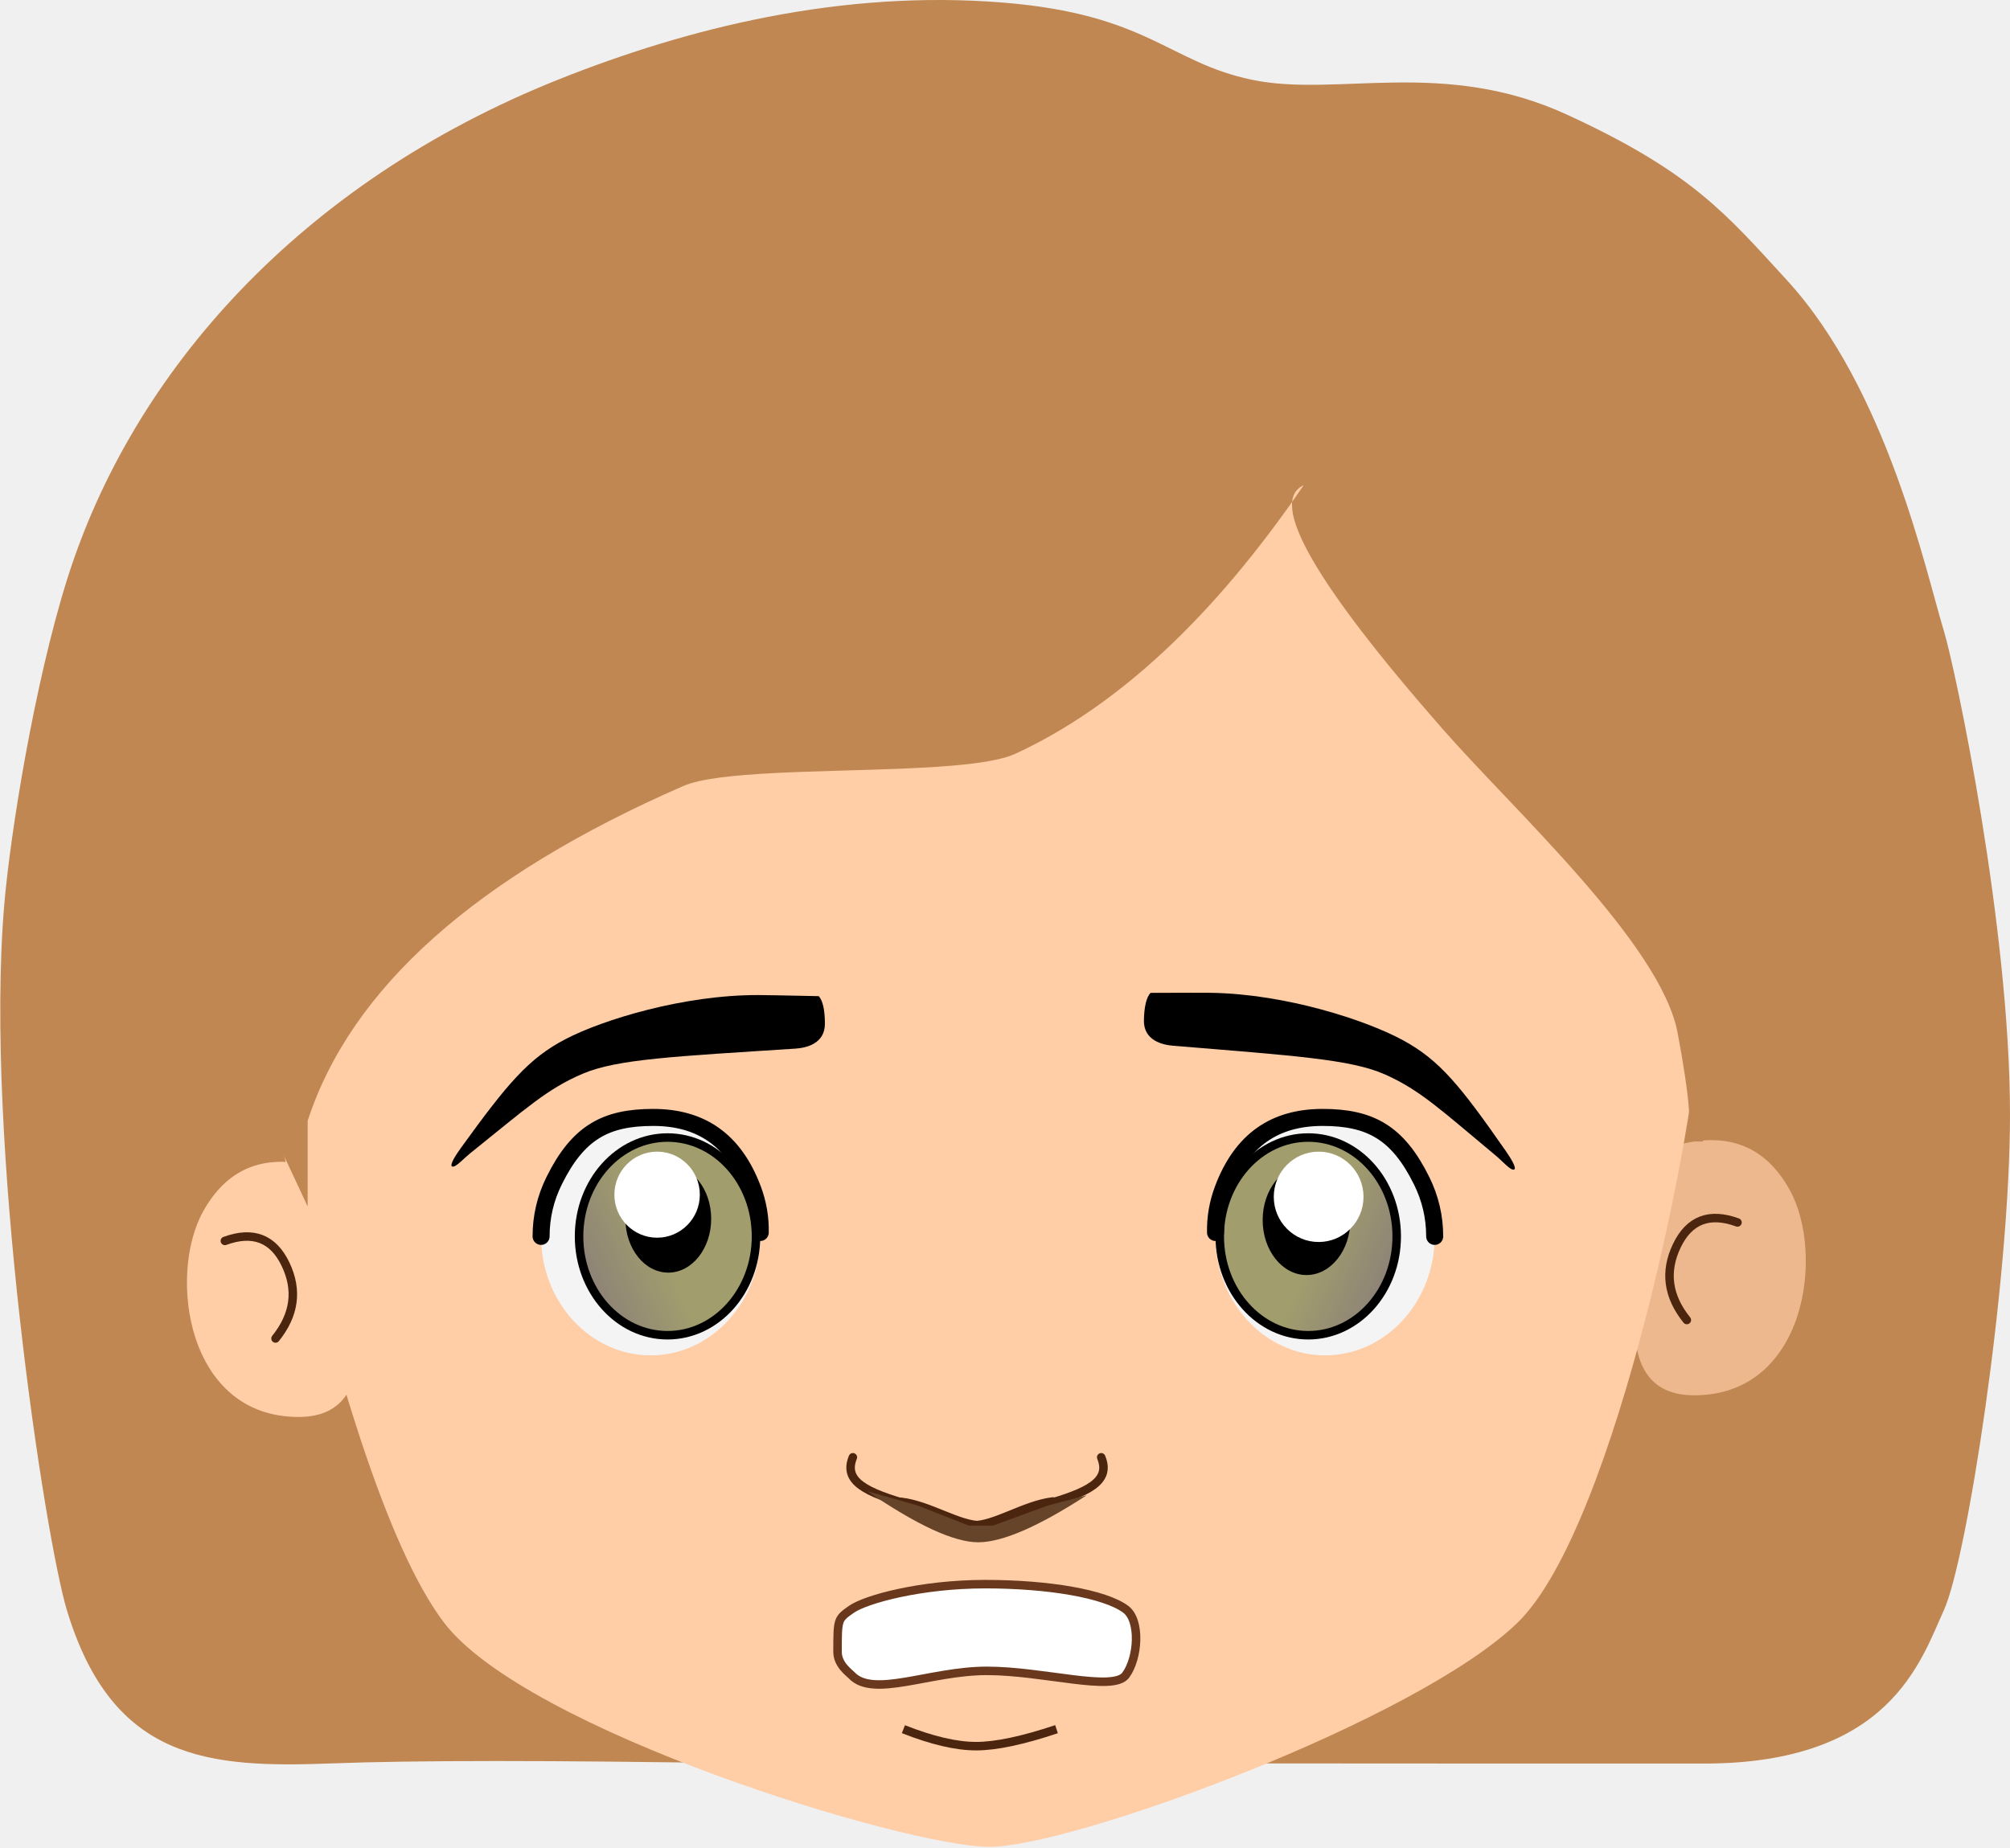
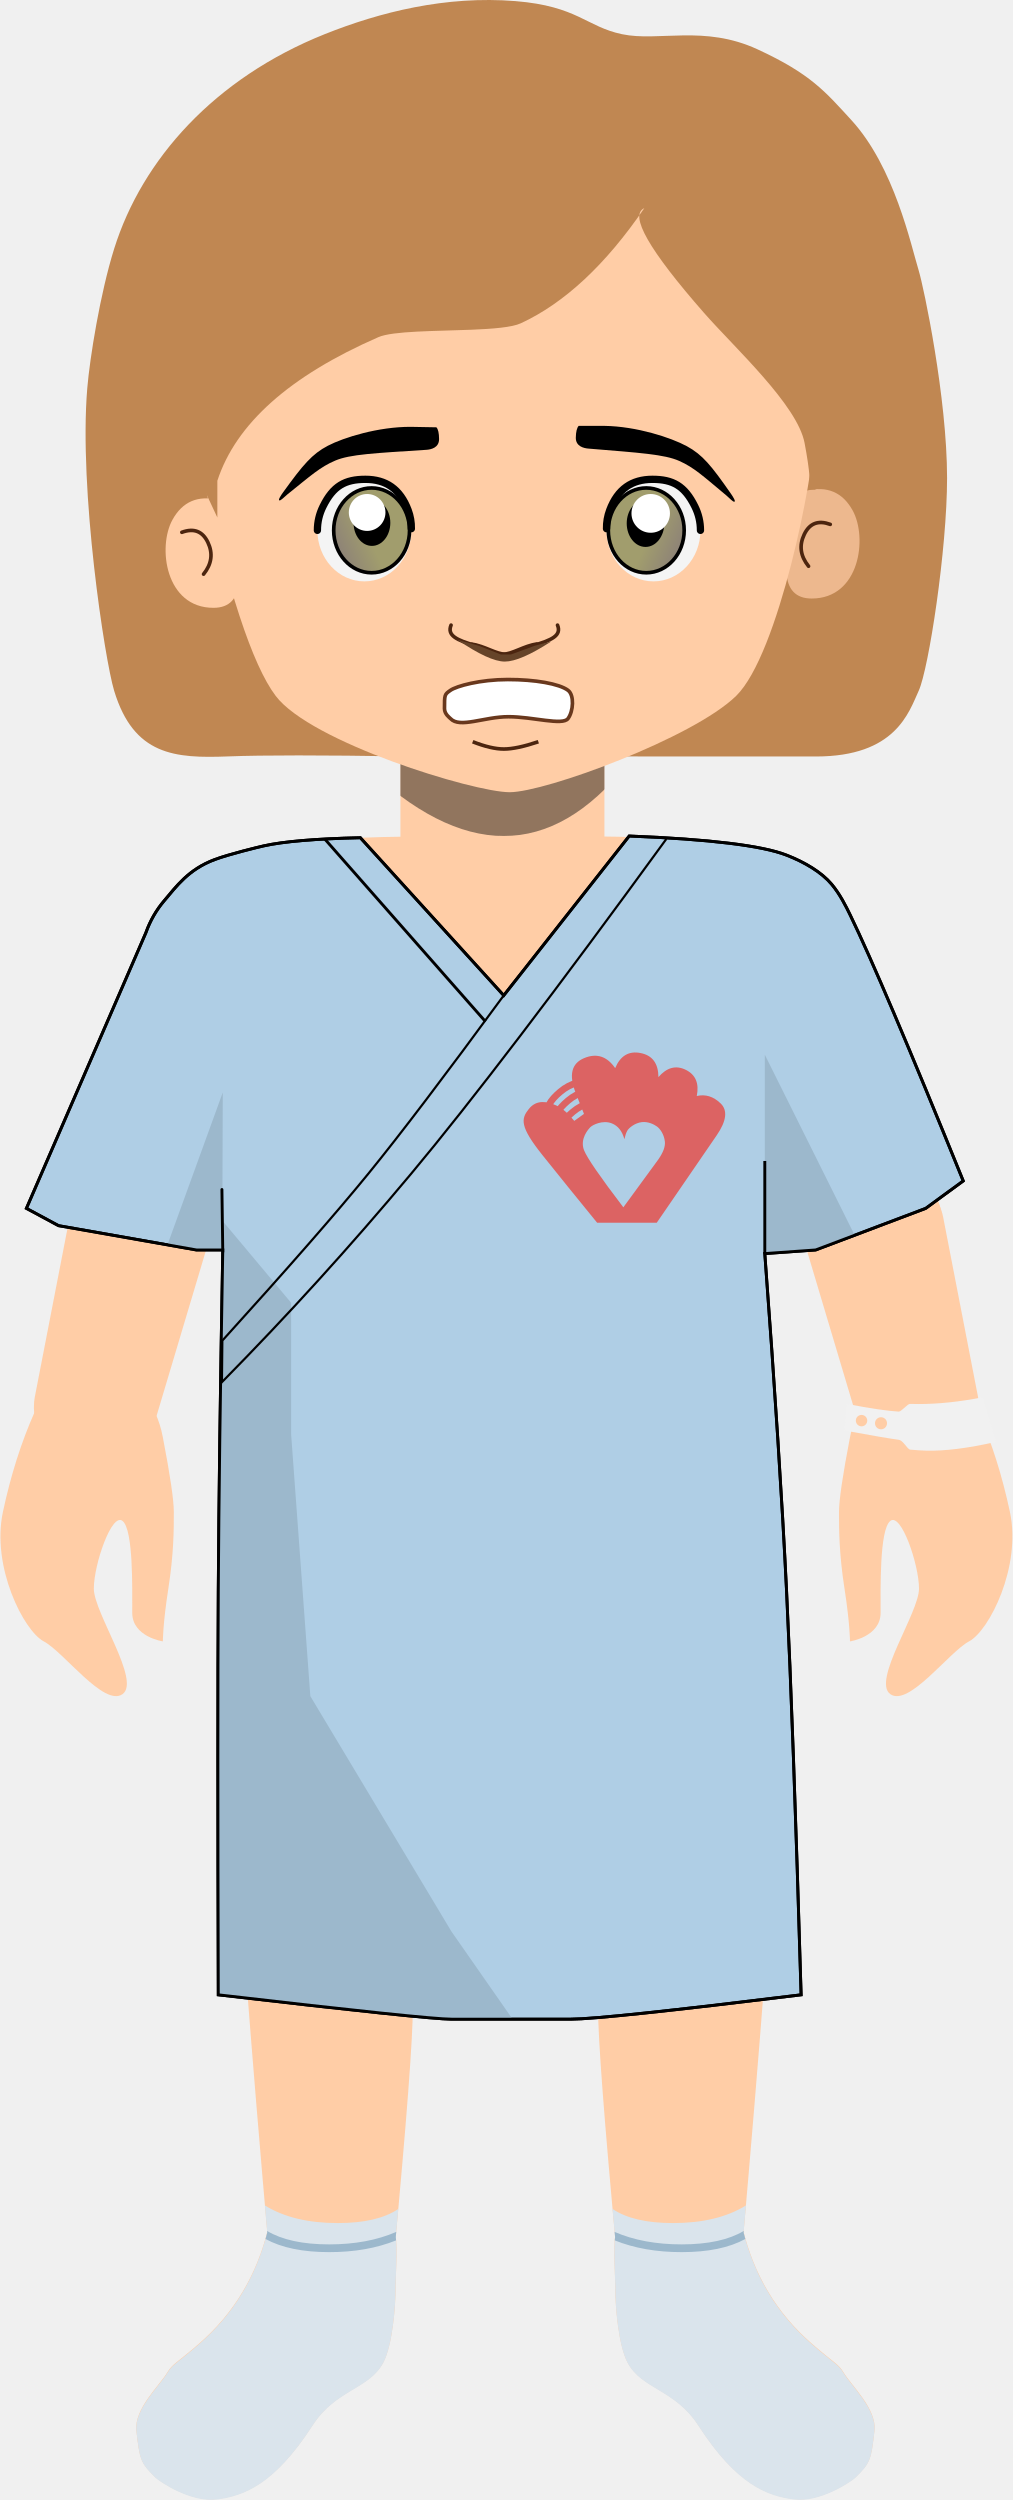
- <svg xmlns="http://www.w3.org/2000/svg" width="1662px" height="1528px" viewBox="0 0 1662 1528" version="1.1">
+ <svg xmlns="http://www.w3.org/2000/svg" xmlns:xlink="http://www.w3.org/1999/xlink" width="784px" height="1936px" viewBox="0 0 784 1936" version="1.1">
  <defs>
-     <linearGradient x1="101.979%" y1="89.585%" x2="50%" y2="64.002%" id="linearGradient-1">
+     <path d="M0,0 L157.973,0 L157.973,129.839 C130.214,155.295 103.682,168.023 78.377,168.023 C53.072,168.023 26.947,155.295 0,129.839 L0,0 Z" id="path-1" />
+     <linearGradient x1="101.93%" y1="89.585%" x2="50%" y2="64.002%" id="linearGradient-3">
      <stop stop-color="#877A7A" offset="0%" />
      <stop stop-color="#A19D6D" offset="100%" />
    </linearGradient>
+     <path d="M258.598,1.32 L369.627,123.476 L466.799,0 C529.049,2.471 569.665,7.405 588.648,14.8 C602.662,20.26 615.773,28.035 623.574,37.344 C629.986,44.995 634.569,54.231 638.003,61.294 C654.103,94.411 683.262,163.011 725.48,267.096 L696.412,288.343 L611.216,320.551 L571.809,323.364 C579.622,427.687 585.235,514.676 588.648,584.331 C592.061,653.987 595.822,758.334 599.932,897.372 C497.709,909.94 438.303,916.224 421.711,916.224 C396.824,916.224 347.592,916.224 329.122,916.224 C316.808,916.224 256.628,909.94 148.582,897.372 C148.167,757.511 148.167,653.164 148.582,584.331 C148.997,515.499 150.157,427.572 152.061,320.551 L131.656,320.551 L24.832,301.724 L0,288.343 L92.52,74.864 C95.786,65.645 100.529,57.377 106.751,50.059 C116.085,39.084 125.395,25.925 145.654,18.288 C157,14.011 179.881,8.51 183.676,7.658 C199.039,4.21 224.013,2.097 258.598,1.32 Z" id="path-4" />
+     <path d="M152.061,198.556 L151.732,297.863 L205.001,361.47 L205.001,463.41 L219.867,666.08 L329.122,848.292 L376.482,916.224 L329.122,916.224 L329.122,916.224 C316.808,916.224 256.628,909.94 148.582,897.372 C148.378,828.84 148.275,768.835 148.271,717.357 L148.271,711.096 C148.275,660.314 148.378,618.059 148.582,584.331 C148.997,515.499 150.157,427.572 152.061,320.551 L131.656,320.551 L109.217,316.596 L152.061,198.556 Z" id="path-6" />
+     <path d="M571.809,169.339 L641.396,309.141 L611.216,320.551 L571.809,323.364 L571.809,169.339 Z" id="path-8" />
+     <path d="M258.598,1.32 L369.627,123.476 L466.799,1.82651281e-13 C529.049,2.471 569.665,7.405 588.648,14.8 C602.662,20.26 615.773,28.035 623.574,37.344 C629.986,44.995 634.569,54.231 638.003,61.294 C654.103,94.411 683.262,163.011 725.48,267.096 L696.412,288.343 L611.216,320.551 L571.809,323.364 C579.622,427.687 585.235,514.676 588.648,584.331 C592.061,653.987 595.822,758.334 599.932,897.372 C497.709,909.94 438.303,916.224 421.711,916.224 C396.824,916.224 347.592,916.224 329.122,916.224 C316.808,916.224 256.628,909.94 148.582,897.372 C148.167,757.511 148.167,653.164 148.582,584.331 C148.997,515.499 150.157,427.572 152.061,320.551 L131.656,320.551 L24.832,301.724 L-4.564127e-14,288.343 L92.52,74.864 C95.786,65.645 100.529,57.377 106.751,50.059 C116.085,39.084 125.395,25.925 145.654,18.288 C157,14.011 179.881,8.51 183.676,7.658 C199.039,4.21 224.013,2.097 258.598,1.32 Z" id="path-10" />
  </defs>
-   <g id="Page-1" stroke="none" stroke-width="1" fill="none" fill-rule="evenodd">
-     <g id="Child2_Max" transform="translate(-164, 0)">
-       <g id="Head" transform="translate(164.2362, 0)">
-         <g>
-           <path d="M829.079,2.132 C695.11,-8.714 567.854,23.241 461.111,65.933 C248.888,150.811 109.094,307.162 55.084,479.722 C28.106,565.915 8.18,689.987 3.263,748.431 C-13.193,944.047 37.026,1272.157 55.084,1331.749 C92.936,1456.665 172.505,1462.299 274.53,1458.4 C342.547,1455.8 455.859,1455.8 614.464,1458.4 L747.107,538.602 L810.117,422.158 L1142.744,589.483 L1002.285,1458.4 C1216.33,1458.551 1351.939,1458.6 1409.111,1458.546 C1562.585,1458.4 1587.939,1373.593 1607.07,1331.749 C1626.201,1289.904 1661.763,1059.272 1661.763,921.611 C1661.745,766.742 1616.626,552.982 1607.07,521.723 C1592.087,472.708 1560.181,322.046 1477.138,231.534 C1426.772,176.64 1398.709,142.372 1295.781,94.957 C1192.853,47.542 1105.498,80.835 1034.726,65.933 C965.759,51.411 949.052,11.844 829.079,2.132 Z" id="Hair" fill="#C08752" />
-           <g transform="translate(154.3338, 324.2588)">
-             <g id="Ear_L" transform="translate(0, 636.5961)">
-               <path d="M102.761,3.17 C62.52,-6.564 32.698,6.12 13.295,41.22 C-15.81,93.87 -0.395,211.035 92.254,211.035 C154.021,211.035 157.523,141.747 102.761,3.17 Z" id="Path-2" fill="#FFCDA6" />
-               <path d="M45.694,146.13 C29.939,126.587 27.174,106.125 37.398,84.746 C47.622,63.367 64.348,56.928 87.575,65.429" id="Path-8-Copy" stroke="#4C250F" stroke-width="7.027" stroke-linecap="round" transform="translate(59.46895, 103.9656) scale(-1, 1) translate(-59.46895, -103.9656) " />
+   <g id="Teammates_Characters_Child2_BodyFull_Sensory_Sight_Bad" stroke="none" stroke-width="1" fill="none" fill-rule="evenodd">
+     <g id="Child_6-Copy-2" transform="translate(-94, 0)">
+       <g id="Body" transform="translate(94.3406, 0)">
+         <g id="Neck" transform="translate(309.7419, 568.3304)">
+           <mask id="mask-2" fill="white">
+             <use xlink:href="#path-1" />
+           </mask>
+           <use id="Rectangle" fill="#FFCDA6" xlink:href="#path-1" />
+           <path d="M-31.03,-33.871 L172.077,-33.871 L175.271,23.859 C145.821,60.676 114.078,79.084 80.042,79.084 C46.007,79.084 9.923,60.676 -28.209,23.859 L-31.03,-33.871 Z" id="Rectangle" fill="#000000" opacity="0.43" style="mix-blend-mode: multiply;" mask="url(#mask-2)" />
+         </g>
+         <g id="Head" transform="translate(65.93506, 0)">
+           <g>
+             <path d="M332.846,0.856 C279.062,-3.5 227.973,9.335 185.12,26.482 C99.92,60.574 43.797,123.373 22.114,192.683 C11.284,227.302 3.284,277.136 1.31,300.611 C-5.296,379.181 14.865,510.967 22.114,534.903 C37.31,585.076 69.255,587.339 110.214,585.773 C137.521,584.729 183.011,584.729 246.686,585.773 L299.937,216.332 L325.234,169.562 L458.772,236.768 L402.382,585.773 C488.314,585.834 542.756,585.853 565.709,585.831 C627.323,585.773 637.502,551.71 645.182,534.903 C652.863,518.096 667.139,425.461 667.139,370.169 C667.132,307.965 649.018,222.108 645.182,209.552 C639.167,189.865 626.358,129.351 593.019,92.997 C572.799,70.948 561.532,57.184 520.21,38.14 C478.888,19.095 443.818,32.468 415.406,26.482 C387.718,20.65 381.011,4.757 332.846,0.856 Z" id="Hair" fill="#C08752" />
+             <g transform="translate(61.95958, 130.24)">
+               <g id="Ear_L" transform="translate(0, 255.6916)">
+                 <path d="M41.255,1.273 C25.099,-2.636 13.127,2.458 5.337,16.556 C-6.347,37.703 -0.159,84.763 37.037,84.763 C61.834,84.763 63.24,56.933 41.255,1.273 Z" id="Path-2" fill="#FFCDA6" />
+                 <path d="M18.345,58.694 C12.02,50.844 10.909,42.626 15.014,34.039 C19.119,25.452 25.833,22.865 35.158,26.28" id="Path-8-Copy" stroke="#4C250F" stroke-width="2.822" stroke-linecap="round" transform="translate(23.87469, 41.75826) scale(-1, 1) translate(-23.87469, -41.75826) " />
+               </g>
+               <g id="Ear_R" transform="translate(480.6477, 248.4973)">
+                 <path d="M41.255,1.273 C25.099,-2.636 13.127,2.458 5.337,16.556 C-6.347,37.703 -0.159,84.763 37.037,84.763 C61.834,84.763 63.24,56.933 41.255,1.273 Z" id="Path-2-Copy" fill="#EDB88E" transform="translate(28.37628, 42.38165) scale(-1, 1) translate(-28.37628, -42.38165) " />
+                 <path d="M17.256,59.754 C10.931,51.904 9.821,43.686 13.926,35.099 C18.03,26.512 24.745,23.925 34.07,27.34" id="Path-8" stroke="#4C250F" stroke-width="2.822" stroke-linecap="round" />
+               </g>
+               <g transform="translate(25.61771, 0)" fill="#FFCDA6" id="Path">
+                 <path d="M2.228,233.716 C22.403,326.359 41.532,384.665 59.615,408.634 C86.739,444.587 212.93,483.252 240.809,483.252 C268.689,483.252 383.226,441.041 416.244,408.634 C449.261,376.227 476.302,237.539 476.302,209.543 C476.302,181.546 479.402,0 228.42,0 C61.099,0 -14.298,77.905 2.228,233.716 Z" />
+               </g>
            </g>
-             <g id="Ear_R" transform="translate(1197.235, 618.6842)">
-               <path d="M102.761,3.17 C62.52,-6.564 32.698,6.12 13.295,41.22 C-15.81,93.87 -0.395,211.035 92.254,211.035 C154.021,211.035 157.523,141.747 102.761,3.17 Z" id="Path-2-Copy" fill="#EDB88E" transform="translate(70.68186, 105.5177) scale(-1, 1) translate(-70.68186, -105.5177) " />
-               <path d="M42.983,148.77 C27.229,129.226 24.463,108.765 34.687,87.386 C44.911,66.006 61.637,59.567 84.865,68.069" id="Path-8" stroke="#4C250F" stroke-width="7.027" stroke-linecap="round" />
-             </g>
-             <g transform="translate(63.81058, 0)" fill="#FFCDA6" id="Path">
-               <path d="M5.551,581.884 C55.804,812.537 103.451,957.702 148.494,1017.377 C216.057,1106.89 530.383,1203.153 599.827,1203.153 C669.271,1203.153 954.57,1098.062 1036.812,1017.377 C1119.055,936.693 1186.41,591.402 1186.41,521.699 C1186.41,451.995 1194.131,0 568.967,0 C152.191,0 -35.614,193.961 5.551,581.884 Z" />
+             <path d="M102.038,400.777 L102.038,372.309 C116.388,328.225 157.944,291.157 226.707,261.106 C237.877,256.225 271.092,256.478 298.829,255.349 C315.533,254.669 330.25,253.487 336.971,250.382 C370.855,234.726 402.759,204.994 432.682,161.185 C420.774,166.511 436.2,193.566 478.962,242.352 C502.563,269.278 551.25,313.641 556.796,343.076 C560.952,365.132 561.821,377.167 559.401,379.181 L565.126,379.181 L593.019,316.023 L478.962,110.764 L165.809,83.927 L77.379,225.127 L66.288,324.236 L102.038,400.777 Z" id="BANGS" fill="#C08752" />
+           </g>
+           <g id="LowerLip" transform="translate(299.7978, 574.4051)" stroke="#4C250F" stroke-width="2.824">
+             <path d="M0,0 C9.517,3.763 17.559,5.645 24.127,5.645 C30.695,5.645 39.596,3.763 50.829,0" id="Path-4" />
+           </g>
+           <g id="Expressions" transform="translate(140.354, 307.0543)">
+             <g id="Expression_Sensory_Sun" transform="translate(0, 4.431549)">
+               <g id="Mouth_Scared" transform="translate(137.5821, 214.7446)" fill="#FFFFFF" stroke="#69381D" stroke-width="2.824">
+                 <path d="M49.038,0 C70.145,0 88.8,3.233 95.653,8.338 C100.652,12.062 99.834,24.599 95.653,30.236 C91.473,35.874 68.426,28.805 49.551,28.805 C30.676,28.805 11.843,37.964 4.641,30.236 C3.901,29.442 0,26.754 0,22.525 C0,11.59 0,11.59 4.641,8.338 C9.282,5.086 27.459,0 49.038,0 Z" id="Path-3" />
+               </g>
+               <g id="Eyes" transform="translate(39.16885, 59.70649)">
+                 <g id="Eye_R" transform="translate(223.8758, 0)">
+                   <g id="Group-2">
+                     <ellipse id="Oval" fill="#F4F4F4" cx="36.38" cy="39.516" rx="36.38" ry="39.516" />
+                     <ellipse id="Oval" stroke="#000000" stroke-width="2.826" fill="url(#linearGradient-3)" cx="30.783" cy="39.516" rx="29.37" ry="32.834" />
+                     <ellipse id="Oval" fill="#000000" cx="30.215" cy="34.082" rx="14.56" ry="18.275" />
+                     <ellipse id="Oval" fill="#FFFFFF" cx="36.38" cy="26.344" rx="8.395" ry="10.538" />
+                   </g>
+                   <path d="M0.007,38.221 C-0.085,33.301 0.74,28.519 2.482,23.873 C8.635,7.456 19.717,0 35.552,0 C51.387,0 60.513,5.025 68.421,21.017 C71.314,26.866 72.76,33.032 72.76,39.516" id="Path-17" stroke="#000000" stroke-width="5.652" stroke-linecap="round" />
+                 </g>
+                 <g id="Eye_L" transform="translate(36.37982, 39.51629) scale(-1, 1) translate(-36.37982, -39.51629) ">
+                   <g id="Group-2">
+                     <ellipse id="Oval" fill="#F4F4F4" cx="36.38" cy="39.516" rx="36.38" ry="39.516" />
+                     <ellipse id="Oval" stroke="#000000" stroke-width="2.826" fill="url(#linearGradient-3)" cx="30.783" cy="39.516" rx="29.37" ry="32.834" />
+                     <ellipse id="Oval" fill="#000000" cx="30.535" cy="33.68" rx="14.24" ry="17.874" />
+                     <ellipse id="Oval" fill="#FFFFFF" cx="36.38" cy="26.344" rx="8.395" ry="10.538" />
+                   </g>
+                   <path d="M0.007,38.221 C-0.085,33.301 0.74,28.519 2.482,23.873 C8.635,7.456 19.717,0 35.552,0 C51.387,0 60.513,5.025 68.421,21.017 C71.314,26.866 72.76,33.032 72.76,39.516" id="Path-17" stroke="#000000" stroke-width="5.652" stroke-linecap="round" />
+                 </g>
+               </g>
+               <ellipse id="Oval" fill="#FFFFFF" cx="297.283" cy="86.082" rx="14.893" ry="15.007" />
+               <ellipse id="Oval" fill="#FFFFFF" cx="77.683" cy="85.367" rx="14.184" ry="14.293" />
+               <g id="Eyebrows_Scared" transform="translate(0, 0)" fill="#000000">
+                 <path d="M236.904,45.834 C236.262,47.736 236.816,50.784 238.566,54.978 C241.19,61.269 247.561,60 250.889,58.836 C288.788,45.572 306.593,38.94 319.06,38.938 C331.85,38.935 340.904,42.202 363.538,48.592 C366.62,49.462 370.009,51.132 370.974,50.42 C371.939,49.707 368.483,47.355 365.929,45.812 C343.329,32.155 333.65,27.22 319.844,26.123 C306.038,25.025 278.121,27.863 255.152,37.689 C253.189,38.529 247.106,41.244 236.904,45.834 Z" id="Path-5-Copy-3" transform="translate(303.8924, 42.84665) rotate(-336) translate(-303.8924, -42.84665) " />
+                 <path d="M1.526,45.834 C0.885,47.736 1.439,50.784 3.188,54.978 C5.812,61.269 12.184,60 15.511,58.835 C53.41,45.572 71.215,38.94 83.682,38.938 C96.473,38.936 105.527,42.203 128.161,48.592 C131.243,49.462 134.632,51.133 135.597,50.42 C136.562,49.708 133.106,47.356 130.552,45.813 C107.951,32.155 98.272,27.22 84.466,26.123 C70.66,25.025 42.744,27.863 19.775,37.689 C17.811,38.529 11.728,41.244 1.526,45.834 Z" id="Path-5-Copy-3" transform="translate(68.51505, 42.84658) scale(-1, 1) rotate(-337) translate(-68.51505, -42.84658) " />
+               </g>
            </g>
          </g>
-           <path d="M254.164,997.815 L254.164,926.939 C289.908,817.183 393.42,724.895 564.699,650.077 C592.522,637.923 675.256,638.553 744.347,635.742 C785.953,634.049 822.612,631.108 839.353,623.377 C923.755,584.399 1003.224,510.374 1077.759,401.303 C1048.097,414.563 1086.522,481.923 1193.035,603.383 C1251.824,670.422 1373.097,780.873 1386.912,854.158 C1397.264,909.071 1399.426,939.034 1393.399,944.047 L1407.661,944.047 L1477.138,786.804 L1193.035,275.769 L413.009,208.952 L192.741,560.499 L165.116,807.251 L254.164,997.815 Z" id="BANGS" fill="#C08752" />
+           <g id="Nose" transform="translate(282.2654, 484.096)">
+             <path d="M0.755,0 C-2.471,7.903 4.762,11.622 20.149,15.932 C25.312,17.378 32.59,22.379 40.519,22.577 C47.808,22.76 57.69,15.795 67.163,14.671" id="Path-6" stroke="#4C250F" stroke-width="2.826" stroke-linecap="round" />
+             <path d="M17.547,0 C14.314,7.903 21.564,11.622 36.985,15.932 C42.159,17.378 49.453,22.378 57.4,22.577 C64.705,22.76 74.459,15.915 83.953,14.791" id="Path-6-Copy" stroke="#4C250F" stroke-width="2.826" stroke-linecap="round" transform="translate(50.37205, 11.29037) scale(-1, 1) translate(-50.37205, -11.29037) " />
+             <path d="M5.597,11.29 C22.122,22.581 34.379,28.226 42.366,28.226 C50.352,28.226 62.349,23.025 78.357,12.624 L65.586,15.98 L47.249,22.697 L39.266,22.697 L22.145,15.98 L5.597,11.29 Z" id="Path-9" fill="#664429" />
+           </g>
        </g>
-         <g id="LowerLip" transform="translate(746.7597, 1430.098)" stroke="#4C250F" stroke-width="7.03">
-           <path d="M0,0 C23.705,9.37 43.738,14.054 60.098,14.054 C76.458,14.054 98.628,9.37 126.609,0" id="Path-4" />
-         </g>
-         <g id="Expressions" transform="translate(349.5968, 764.4632)">
-           <g id="Expression_Sensory_Sun" transform="translate(0, 11.05838)">
-             <g id="Mouth_Scared" transform="translate(342.708, 534.6356)" fill="#FFFFFF" stroke="#69381D" stroke-width="7.03">
-               <path d="M122.147,0 C174.722,0 221.189,8.049 238.261,20.759 C250.711,30.03 248.674,61.244 238.261,75.28 C227.847,89.316 170.441,71.716 123.425,71.716 C76.409,71.716 29.499,94.52 11.56,75.28 C9.717,73.303 0,66.61 0,56.082 C0,28.855 0,28.855 11.56,20.759 C23.12,12.664 68.398,0 122.147,0 Z" id="Path-3" />
+         <g transform="translate(0, 647.3626)">
+           <g transform="translate(138.1371, 0)" fill="#FFCDA6" id="Combined-Shape">
+             <path d="M258.581,0 C353.697,0.078 377.976,1.421 402.311,3.551 L404.101,3.709 C408.58,4.107 413.121,4.532 418.162,4.979 C452.107,7.994 474.213,14.761 485.346,20.896 C520.119,40.06 511.226,92.832 491.677,138.931 C472.128,185.029 454.546,185.029 454.546,210.364 L454.546,376.52 C454.546,407.33 458.295,471.477 465.793,568.961 L466.022,571.925 C467.79,594.844 452.061,615.433 429.484,619.753 C350.951,634.78 293.982,642.844 258.579,643.944 L258.581,644.073 L258.303,644.074 C257.051,644.074 255.766,644.064 254.448,644.042 C253.127,644.064 251.843,644.074 250.591,644.074 L250.313,644.073 L250.315,643.944 C214.912,642.844 157.943,634.78 79.41,619.753 C56.833,615.433 41.104,594.844 42.872,571.925 L42.872,571.925 L43.1,568.961 C50.598,471.477 54.347,407.33 54.347,376.52 L54.347,376.52 L54.347,210.364 C54.347,185.029 36.766,185.029 17.217,138.931 C-2.333,92.832 -11.225,40.06 23.548,20.896 C34.681,14.761 56.787,7.994 90.732,4.979 C123.878,2.035 135.39,0.093 250.306,0.004 L250.313,0 L258.581,0 Z" />
+           </g>
+           <g id="Leg-R" transform="translate(422.125, 406.4536)" fill="#FFCDA6">
+             <path d="M170.757,31.954 C172.945,52.887 187.525,164.701 186.593,195.717 C184.585,262.573 179.068,354.994 170.044,472.981 C169.777,457.916 161.756,509.823 115.008,509.823 C83.287,509.823 60.342,491.505 46.172,454.871 L46.524,455.771 L46.525,455.77 L46.564,455.592 C48.288,447.854 49.409,440.275 48.148,428.121 C46.146,408.829 41.35,373.598 33.76,322.43 L0.474,93.64 C-2.772,71.335 10.927,50.052 32.574,43.77 L129.987,15.496 C137.034,13.451 143.476,9.719 148.757,4.624 C160.349,-6.562 167.682,2.548 170.757,31.954 Z" id="Combined-Shape" />
+             <path d="M117.025,406.493 C163.839,406.493 169.864,454.465 170.046,472.967 C165.133,537.19 159.181,608.993 152.19,688.373 C150.341,709.362 134.223,726.283 113.348,729.149 L104.194,730.406 C80.458,733.665 58.574,717.065 55.315,693.329 C55.23,692.711 55.158,692.09 55.1,691.469 C45.468,588.504 40.652,525.027 40.652,501.036 C40.652,475.285 44.798,464.531 47.134,452.912 C62.656,421.966 85.953,406.493 117.025,406.493 Z" id="Combined-Shape" />
+             <path d="M49.765,729.397 C51.436,744.159 57.779,774.23 66.317,786.386 C79.906,805.736 105.126,802.241 126.702,828.09 C161.832,870.179 186.479,875.617 206.985,875.792 C227.49,875.966 249.554,856.692 252.366,853.206 C262.519,840.624 262.74,837.907 262.562,815.615 C262.428,798.769 240.676,783.271 233.363,773.879 C228.316,767.399 225.728,767.899 206.018,754.56 C176.433,734.537 155.164,707.246 142.211,672.685 C141.529,670.866 138.916,630.557 83.659,642.188 C57.042,647.79 45.629,671.169 44.913,689.884 C44.511,700.404 49.14,723.883 49.765,729.397 Z" id="Path-9-Copy-2" transform="translate(153.7415, 757.9382) rotate(7) translate(-153.7415, -757.9382) " />
+           </g>
+           <g id="Leg-L" transform="translate(221.9354, 850.5455) scale(-1, 1) translate(-221.9354, -850.5455) translate(83.86837, 406.4536)" fill="#FFCDA6">
+             <path d="M170.757,31.954 C172.945,52.887 187.525,164.701 186.593,195.717 C184.585,262.573 179.068,354.994 170.044,472.981 C169.777,457.916 161.756,509.823 115.008,509.823 C83.287,509.823 60.342,491.505 46.172,454.871 L46.524,455.771 L46.525,455.77 L46.564,455.592 C48.288,447.854 49.409,440.275 48.148,428.121 C46.146,408.829 41.35,373.598 33.76,322.43 L0.474,93.64 C-2.772,71.335 10.927,50.052 32.574,43.77 L129.987,15.496 C137.034,13.451 143.476,9.719 148.757,4.624 C160.349,-6.562 167.682,2.548 170.757,31.954 Z" id="Combined-Shape" />
+             <path d="M117.025,406.493 C163.839,406.493 169.864,454.465 170.046,472.967 C165.133,537.19 159.181,608.993 152.19,688.373 C150.341,709.362 134.223,726.283 113.348,729.149 L104.194,730.406 C80.458,733.665 58.574,717.065 55.315,693.329 C55.23,692.711 55.158,692.09 55.1,691.469 C45.468,588.504 40.652,525.027 40.652,501.036 C40.652,475.285 44.798,464.531 47.134,452.912 C62.656,421.966 85.953,406.493 117.025,406.493 Z" id="Combined-Shape" />
+             <path d="M49.765,729.397 C51.436,744.159 57.779,774.23 66.317,786.386 C79.906,805.736 105.126,802.241 126.702,828.09 C161.832,870.179 186.479,875.617 206.985,875.792 C227.49,875.966 249.554,856.692 252.366,853.206 C262.519,840.624 262.74,837.907 262.562,815.615 C262.428,798.769 240.676,783.271 233.363,773.879 C228.316,767.399 225.728,767.899 206.018,754.56 C176.433,734.537 155.164,707.246 142.211,672.685 C141.529,670.866 138.916,630.557 83.659,642.188 C57.042,647.79 45.629,671.169 44.913,689.884 C44.511,700.404 49.14,723.883 49.765,729.397 Z" id="Path-9-Copy-2" transform="translate(153.7415, 757.9382) rotate(7) translate(-153.7415, -757.9382) " />
+           </g>
+           <g id="Sock_Green" transform="translate(105.1493, 1060.522)">
+             <g id="Sock-L" transform="translate(101.4951, 114.0131) scale(-1, 1) translate(-101.4951, -114.0131) translate(0, 0)">
+               <path d="M101.525,21.065 C110.409,55.687 127.96,84.429 154.177,107.29 C162.069,114.172 166.998,117.991 170.403,120.711 L170.858,121.075 C172.567,122.446 173.877,123.541 174.995,124.641 L175.282,124.928 C176.65,126.318 177.74,127.754 178.963,129.797 C185.078,140.01 204.779,158.044 202.859,174.779 C200.319,196.927 199.769,199.596 188.158,210.847 C184.942,213.964 160.693,230.405 140.362,227.734 C120.031,225.061 96.23,216.66 66.491,170.604 C48.226,142.319 22.769,142.714 11.639,121.854 C4.646,108.748 2.015,78.128 2.155,63.273 C2.181,60.499 1.761,53.145 1.544,45.185 L1.515,44.071 C1.341,36.959 1.351,29.514 2.001,24.523 C1.307,17.022 0.64,9.745 0,2.693 C10.75,10.006 26.393,13.661 46.931,13.661 C69.853,13.661 88.662,9.107 103.36,4.41178231e-05 C102.756,6.96 102.145,13.982 101.525,21.065 Z" id="Combined-Shape" fill="#DAE4EC" />
+               <path d="M101.525,21.065 C101.948,22.716 102.392,24.354 102.855,25.979 C90.445,32.798 73.982,36.171 53.485,36.171 C34.053,36.171 16.799,33.14 1.739,27.061 C1.812,26.161 1.899,25.311 2.001,24.523 C1.877,23.177 1.753,21.839 1.63,20.507 C16.48,26.944 33.757,30.17 53.485,30.17 C74.031,30.17 90.075,26.671 101.64,19.76 C101.601,20.193 101.563,20.629 101.525,21.065 Z" id="Combined-Shape" fill="#9CB8CC" fill-rule="nonzero" />
            </g>
-             <g id="Eyes" transform="translate(97.57271, 148.637)">
-               <g id="Eye_R" transform="translate(557.6473, 0)">
-                 <g id="Group-2">
-                   <ellipse id="Oval" fill="#F4F4F4" cx="90.618" cy="98.384" rx="90.618" ry="98.384" />
-                   <ellipse id="Oval" stroke="#000000" stroke-width="7.036" fill="url(#linearGradient-1)" cx="76.677" cy="98.384" rx="73.159" ry="81.748" />
-                   <ellipse id="Oval" fill="#000000" cx="75.263" cy="84.854" rx="36.267" ry="45.5" />
-                   <ellipse id="Oval" fill="#FFFFFF" cx="90.618" cy="65.589" rx="20.912" ry="26.236" />
-                 </g>
-                 <path d="M0.017,95.159 C-0.211,82.911 1.844,71.004 6.181,59.437 C21.51,18.564 49.113,0 88.555,0 C127.998,0 150.729,12.511 170.429,52.327 C177.633,66.888 181.235,82.24 181.235,98.384" id="Path-17" stroke="#000000" stroke-width="14.072" stroke-linecap="round" />
-               </g>
-               <g id="Eye_L" transform="translate(90.61768, 98.38381) scale(-1, 1) translate(-90.61768, -98.38381) ">
-                 <g id="Group-2">
-                   <ellipse id="Oval" fill="#F4F4F4" cx="90.618" cy="98.384" rx="90.618" ry="98.384" />
-                   <ellipse id="Oval" stroke="#000000" stroke-width="7.036" fill="url(#linearGradient-1)" cx="76.677" cy="98.384" rx="73.159" ry="81.748" />
-                   <ellipse id="Oval" fill="#000000" cx="76.06" cy="83.854" rx="35.47" ry="44.5" />
-                   <ellipse id="Oval" fill="#FFFFFF" cx="90.618" cy="65.589" rx="20.912" ry="26.236" />
-                 </g>
-                 <path d="M0.017,95.159 C-0.211,82.911 1.844,71.004 6.181,59.437 C21.51,18.564 49.113,0 88.555,0 C127.998,0 150.729,12.511 170.429,52.327 C177.633,66.888 181.235,82.24 181.235,98.384" id="Path-17" stroke="#000000" stroke-width="14.072" stroke-linecap="round" />
-               </g>
+             <g id="Sock-R" transform="translate(368.8287, 0)">
+               <path d="M101.525,21.065 C110.409,55.687 127.96,84.429 154.177,107.29 C162.069,114.172 166.998,117.991 170.403,120.711 L170.858,121.075 C172.567,122.446 173.877,123.541 174.995,124.641 L175.282,124.928 C176.65,126.318 177.74,127.754 178.963,129.797 C185.078,140.01 204.779,158.044 202.859,174.779 C200.319,196.927 199.769,199.596 188.158,210.847 C184.942,213.964 160.693,230.405 140.362,227.734 C120.031,225.061 96.23,216.66 66.491,170.604 C48.226,142.319 22.769,142.714 11.639,121.854 C4.646,108.748 2.015,78.128 2.155,63.273 C2.181,60.499 1.761,53.145 1.544,45.185 L1.515,44.071 C1.341,36.959 1.351,29.514 2.001,24.523 C1.307,17.022 0.64,9.745 0,2.693 C10.75,10.006 26.393,13.661 46.931,13.661 C69.853,13.661 88.662,9.107 103.36,4.41178235e-05 C102.756,6.96 102.145,13.982 101.525,21.065 Z" id="Combined-Shape" fill="#DAE4EC" />
+               <path d="M101.525,21.065 C101.948,22.716 102.392,24.354 102.855,25.979 C90.445,32.798 73.982,36.171 53.485,36.171 C34.053,36.171 16.799,33.14 1.739,27.061 C1.812,26.161 1.899,25.311 2.001,24.523 C1.877,23.177 1.753,21.839 1.63,20.507 C16.48,26.944 33.757,30.17 53.485,30.17 C74.031,30.17 90.075,26.671 101.64,19.76 C101.601,20.193 101.563,20.629 101.525,21.065 Z" id="Combined-Shape" fill="#9CB8CC" fill-rule="nonzero" />
            </g>
-             <ellipse id="Oval" fill="#FFFFFF" cx="740.505" cy="214.304" rx="37.097" ry="37.364" />
-             <ellipse id="Oval" fill="#FFFFFF" cx="193.507" cy="212.525" rx="35.33" ry="35.585" />
-             <g id="Eyebrows_Scared" fill="#000000">
-               <path d="M590.114,114.127 C588.516,118.863 589.894,126.451 594.25,136.893 C600.783,152.556 616.653,149.394 624.941,146.493 C719.341,113.45 763.69,96.93 794.742,96.919 C826.599,96.908 849.148,105.038 905.518,120.938 C913.195,123.103 921.634,127.261 924.037,125.486 C926.441,123.712 917.836,117.857 911.476,114.016 C855.191,80.02 831.085,67.738 796.699,65.011 C762.313,62.284 692.782,69.361 635.569,93.839 C630.679,95.931 615.527,102.694 590.114,114.127 Z" id="Path-5-Copy-3" transform="translate(756.9602, 106.6696) rotate(-336) translate(-756.9602, -106.6696) " />
-               <path d="M3.828,114.125 C2.23,118.861 3.609,126.45 7.965,136.891 C14.498,152.554 30.368,149.392 38.656,146.491 C133.057,113.45 177.406,96.931 208.458,96.92 C240.316,96.91 262.865,105.04 319.236,120.94 C326.913,123.105 335.352,127.263 337.756,125.488 C340.16,123.714 331.554,117.859 325.195,114.018 C268.908,80.022 244.802,67.739 210.416,65.012 C176.029,62.285 106.497,69.362 49.284,93.838 C44.394,95.93 29.242,102.692 3.828,114.125 Z" id="Path-5-Copy-3" transform="translate(170.6768, 106.6692) scale(-1, 1) rotate(-337) translate(-170.6768, -106.6692) " />
+           </g>
+           <g id="Arm_R" transform="translate(532.5646, 4.639196)">
+             <g id="UpperArm" transform="translate(-0, 0)" fill="#FFCDA6">
+               <path d="M64.056,49.985 C75.589,21.631 80.094,0.626 128.354,11.703 C140.592,14.512 150.492,24.848 158.055,42.712 C160.463,48.399 161.679,54.52 161.627,60.696 L159.592,303.573 C159.383,328.512 138.996,348.56 114.057,348.351 C112.196,348.336 110.339,348.205 108.494,347.96 L90.546,345.579 C67.828,342.564 50.97,323.011 51.334,300.096 L53.751,147.721 L53.751,147.721 C52.932,101.467 56.367,68.889 64.056,49.985 Z" id="Rectangle" transform="translate(106.1964, 181.6886) rotate(-18) translate(-106.1964, -181.6886) " />
+             </g>
+             <g id="LowerArm" transform="translate(77.69978, 243.6701)" fill="#FFCDA6">
+               <path d="M69.924,12.136 L88.287,11.325 C113.203,10.223 134.294,29.529 135.395,54.445 C135.436,55.378 135.449,56.312 135.432,57.246 L132.911,198.223 C132.474,222.648 112.319,242.094 87.894,241.657 C87.505,241.65 87.117,241.638 86.728,241.621 L81.16,241.374 C58.418,240.367 39.981,222.59 38.146,199.9 L26.907,60.89 C24.896,36.031 43.419,14.249 68.279,12.239 C68.826,12.195 69.375,12.16 69.924,12.136 Z" id="Rectangle-Copy-3" transform="translate(79.71142, 126.4169) rotate(-12) translate(-79.71142, -126.4169) " />
+             </g>
+             <g id="Hand" transform="translate(116.8256, 412.8584)" fill="#FFCDA6">
+               <path d="M8.504,48.17 C2.835,77.531 0,96.815 0,106.021 C0,119.83 0,138.055 4.252,165.383 C8.504,192.712 8.504,206.227 8.504,206.227 C8.504,206.227 32.214,202.723 32.214,184.053 C32.214,165.383 31.282,119.978 39.656,113 C48.031,106.021 61.95,146.714 61.95,165.383 C61.95,184.053 25.43,236.61 39.656,247.021 C53.883,257.432 85.229,214.362 100.713,206.227 C116.198,198.092 141.411,148.483 132.358,106.021 C126.323,77.713 118.174,52.017 107.912,28.932 C98.168,6.477 80.48,-2.907 54.847,0.78 C29.214,4.467 13.766,20.264 8.504,48.17 Z" id="Path-7" />
+             </g>
+             <g id="HospitalBracelet" transform="translate(121.0202, 430.0552)" fill="#F1F1F1">
+               <path d="M107.096,0 L117.228,34.562 C95.748,39.436 77.875,41.693 63.607,41.333 C59.911,41.24 55.72,40.982 51.034,40.56 C48.637,40.344 45.628,33.37 42.005,32.902 C35.495,32.062 21.748,29.715 0.762,25.86 L0,25.72 L1.732,5.124 C20.251,8.651 33.675,10.641 42.005,11.093 C42.958,11.145 44.475,9.876 46.027,8.495 L46.85,7.761 C48.398,6.378 49.89,5.096 50.797,5.124 C53.099,5.195 55.332,5.23 57.497,5.23 C72.689,5.23 89.223,3.487 107.096,0 Z M28.327,15.443 C25.755,15.443 23.67,17.536 23.67,20.117 C23.67,22.699 25.755,24.792 28.327,24.792 C30.9,24.792 32.985,22.699 32.985,20.117 C32.985,17.536 30.9,15.443 28.327,15.443 Z M13.248,13.656 C10.809,13.656 8.832,15.634 8.832,18.074 C8.832,20.515 10.809,22.493 13.248,22.493 C15.687,22.493 17.664,20.515 17.664,18.074 C17.664,15.634 15.687,13.656 13.248,13.656 Z" id="Combined-Shape" />
+             </g>
+           </g>
+           <g id="Arm_L" transform="translate(125.5474, 335.3856) scale(-1, 1) translate(-125.5474, -335.3856) translate(0, 4.639196)" fill="#FFCDA6">
+             <g id="UpperArm">
+               <path d="M64.056,49.985 C75.589,21.631 80.094,0.626 128.354,11.703 C140.592,14.512 150.492,24.848 158.055,42.712 C160.463,48.399 161.679,54.52 161.627,60.696 L159.592,303.573 C159.383,328.512 138.996,348.56 114.057,348.351 C112.196,348.336 110.339,348.205 108.494,347.96 L90.546,345.579 C67.828,342.564 50.97,323.011 51.334,300.096 L53.751,147.721 L53.751,147.721 C52.932,101.467 56.367,68.889 64.056,49.985 Z" id="Rectangle" transform="translate(106.1964, 181.6886) rotate(-18) translate(-106.1964, -181.6886) " />
+             </g>
+             <g id="LowerArm" transform="translate(77.69978, 243.6701)">
+               <path d="M69.924,12.136 L88.287,11.325 C113.203,10.223 134.294,29.529 135.395,54.445 C135.436,55.378 135.449,56.312 135.432,57.246 L132.911,198.223 C132.474,222.648 112.319,242.094 87.894,241.657 C87.505,241.65 87.117,241.638 86.728,241.621 L81.16,241.374 C58.418,240.367 39.981,222.59 38.146,199.9 L26.907,60.89 C24.896,36.031 43.419,14.249 68.279,12.239 C68.826,12.195 69.375,12.16 69.924,12.136 Z" id="Rectangle-Copy-3" transform="translate(79.71142, 126.4169) rotate(-12) translate(-79.71142, -126.4169) " />
+             </g>
+             <g id="Hand" transform="translate(116.8256, 412.8584)">
+               <path d="M8.504,48.17 C2.835,77.531 0,96.815 0,106.021 C0,119.83 0,138.055 4.252,165.383 C8.504,192.712 8.504,206.227 8.504,206.227 C8.504,206.227 32.214,202.723 32.214,184.053 C32.214,165.383 31.282,119.978 39.656,113 C48.031,106.021 61.95,146.714 61.95,165.383 C61.95,184.053 25.43,236.61 39.656,247.021 C53.883,257.432 85.229,214.362 100.713,206.227 C116.198,198.092 141.411,148.483 132.358,106.021 C126.323,77.713 118.174,52.017 107.912,28.932 C98.168,6.477 80.48,-2.907 54.847,0.78 C29.214,4.467 13.766,20.264 8.504,48.17 Z" id="Path-7" />
            </g>
          </g>
        </g>
-         <g id="Nose" transform="translate(703.0886, 1205.255)">
-           <path d="M1.881,0 C-6.156,19.677 11.862,28.936 50.189,39.666 C63.05,43.267 81.178,55.716 100.928,56.211 C119.083,56.665 143.698,39.325 167.294,36.526" id="Path-6" stroke="#4C250F" stroke-width="7.036" stroke-linecap="round" />
-           <path d="M43.709,0 C35.654,19.677 53.712,28.936 92.125,39.666 C105.014,43.267 123.183,55.716 142.977,56.21 C161.172,56.665 185.469,39.624 209.118,36.825" id="Path-6-Copy" stroke="#4C250F" stroke-width="7.036" stroke-linecap="round" transform="translate(125.4706, 28.10966) scale(-1, 1) translate(-125.4706, -28.10966) " />
-           <path d="M13.941,28.11 C55.104,56.219 85.633,70.274 105.527,70.274 C125.422,70.274 155.305,57.326 195.177,31.431 L163.368,39.786 L117.691,56.509 L97.806,56.509 L55.161,39.786 L13.941,28.11 Z" id="Path-9" fill="#664429" />
+       </g>
+       <g id="Gown_Blue" transform="translate(114.4538, 647.4145)">
+         <mask id="mask-5" fill="white">
+           <use xlink:href="#path-4" />
+         </mask>
+         <use id="Path-5" stroke="#000000" stroke-width="2.258" fill="#AFCEE5" xlink:href="#path-4" />
+         <mask id="mask-7" fill="white">
+           <use xlink:href="#path-6" />
+         </mask>
+         <use id="Combined-Shape" fill="#9CB8CC" xlink:href="#path-6" />
+         <mask id="mask-9" fill="white">
+           <use xlink:href="#path-8" />
+         </mask>
+         <use id="Combined-Shape" fill="#9CB8CC" xlink:href="#path-8" />
+         <mask id="mask-11" fill="white">
+           <use xlink:href="#path-10" />
+         </mask>
+         <use id="Path-5" stroke="#000000" stroke-width="2.258" xlink:href="#path-10" />
+         <g id="Group-5" mask="url(#mask-11)" stroke="#000000">
+           <g transform="translate(151.4027, 2.261086)">
+             <path d="M344.179,0 C259.144,116.912 193.268,203.325 146.553,259.237 C99.838,315.149 50.987,368.956 0,420.657 L0.329,388.487 C51.133,332.443 88.814,289.359 113.372,259.237 C137.93,229.114 172.88,183.107 218.224,121.215" id="Path-62" stroke-width="1.693" />
+             <line x1="204.096" y1="141.444" x2="79.571" y2="1.25627133e-13" id="Path-63" stroke-width="2.258" />
+           </g>
+         </g>
+         <g id="Group-16" mask="url(#mask-11)" stroke="#000000" stroke-width="2.258">
+           <g transform="translate(143.5978, 251.6451)">
+             <line x1="428.211" y1="71.719" x2="428.211" y2="0" id="Path-60" />
+             <line x1="8.463" y1="70.34" x2="7.805" y2="22.095" id="Path-61" stroke-linecap="round" />
+           </g>
+         </g>
+         <g id="Group" mask="url(#mask-11)">
+           <g transform="translate(385.0401, 167.6306)">
+             <path d="M70.895,12.105 C74.921,2.498 81.496,-1.391 90.62,0.439 C99.744,2.269 104.332,8.48 104.384,19.073 C110.904,11.559 117.972,9.681 125.587,13.438 C133.202,17.195 136.038,23.952 134.095,33.707 C140.795,32.135 146.942,34.036 152.537,39.408 C158.132,44.781 157.141,53.006 149.561,64.083 L149.561,64.083 L103.084,131.853 L56.931,131.853 C40.533,111.749 26.426,94.3 14.61,79.505 C-3.112,57.312 -2.089,51.394 4.006,43.762 C10.1,36.131 18.436,37.954 25.23,40.99 C29.759,43.015 34.42,47.006 39.212,52.966 L39.212,52.966 L46.734,47.566 L40.331,31.349 C34.884,17.501 37.019,8.522 46.734,4.413 C56.449,0.304 64.503,2.868 70.895,12.105 Z M91.431,53.942 C86.478,54.52 81.483,58.234 80.184,60.734 C79.317,62.401 78.602,64.539 78.037,67.149 C76.333,60.905 73.113,56.83 68.376,54.924 C61.271,52.065 53.518,56.088 51.851,57.683 C50.185,59.278 43.366,66.856 46.775,75.647 C49.049,81.507 59.197,96.26 77.219,119.903 L104.279,82.887 C108.116,77.392 109.819,72.754 109.388,68.972 C108.742,63.301 105.657,59.023 103.23,57.301 C100.802,55.579 96.385,53.364 91.431,53.942 Z" id="Combined-Shape" stroke="none" fill="#DC6363" fill-rule="evenodd" />
+             <path d="M19.89,40.075 C21.466,37.058 24.314,33.826 28.434,30.379 C32.553,26.933 36.811,24.676 41.207,23.608" id="Path-18" stroke="#DC6363" stroke-width="5.222" fill="none" />
+             <path d="M25.912,46.903 C27.488,43.886 30.336,40.654 34.456,37.207 C38.575,33.761 42.833,31.504 47.229,30.436" id="Path-18-Copy" stroke="#DC6363" stroke-width="5.222" fill="none" />
+             <path d="M29.526,55.739 C31.102,52.722 33.949,49.49 38.069,46.044 C42.189,42.597 46.446,40.34 50.842,39.272" id="Path-18-Copy-2" stroke="#DC6363" stroke-width="5.222" fill="none" />
+           </g>
        </g>
      </g>
    </g>
  </g>
</svg>
